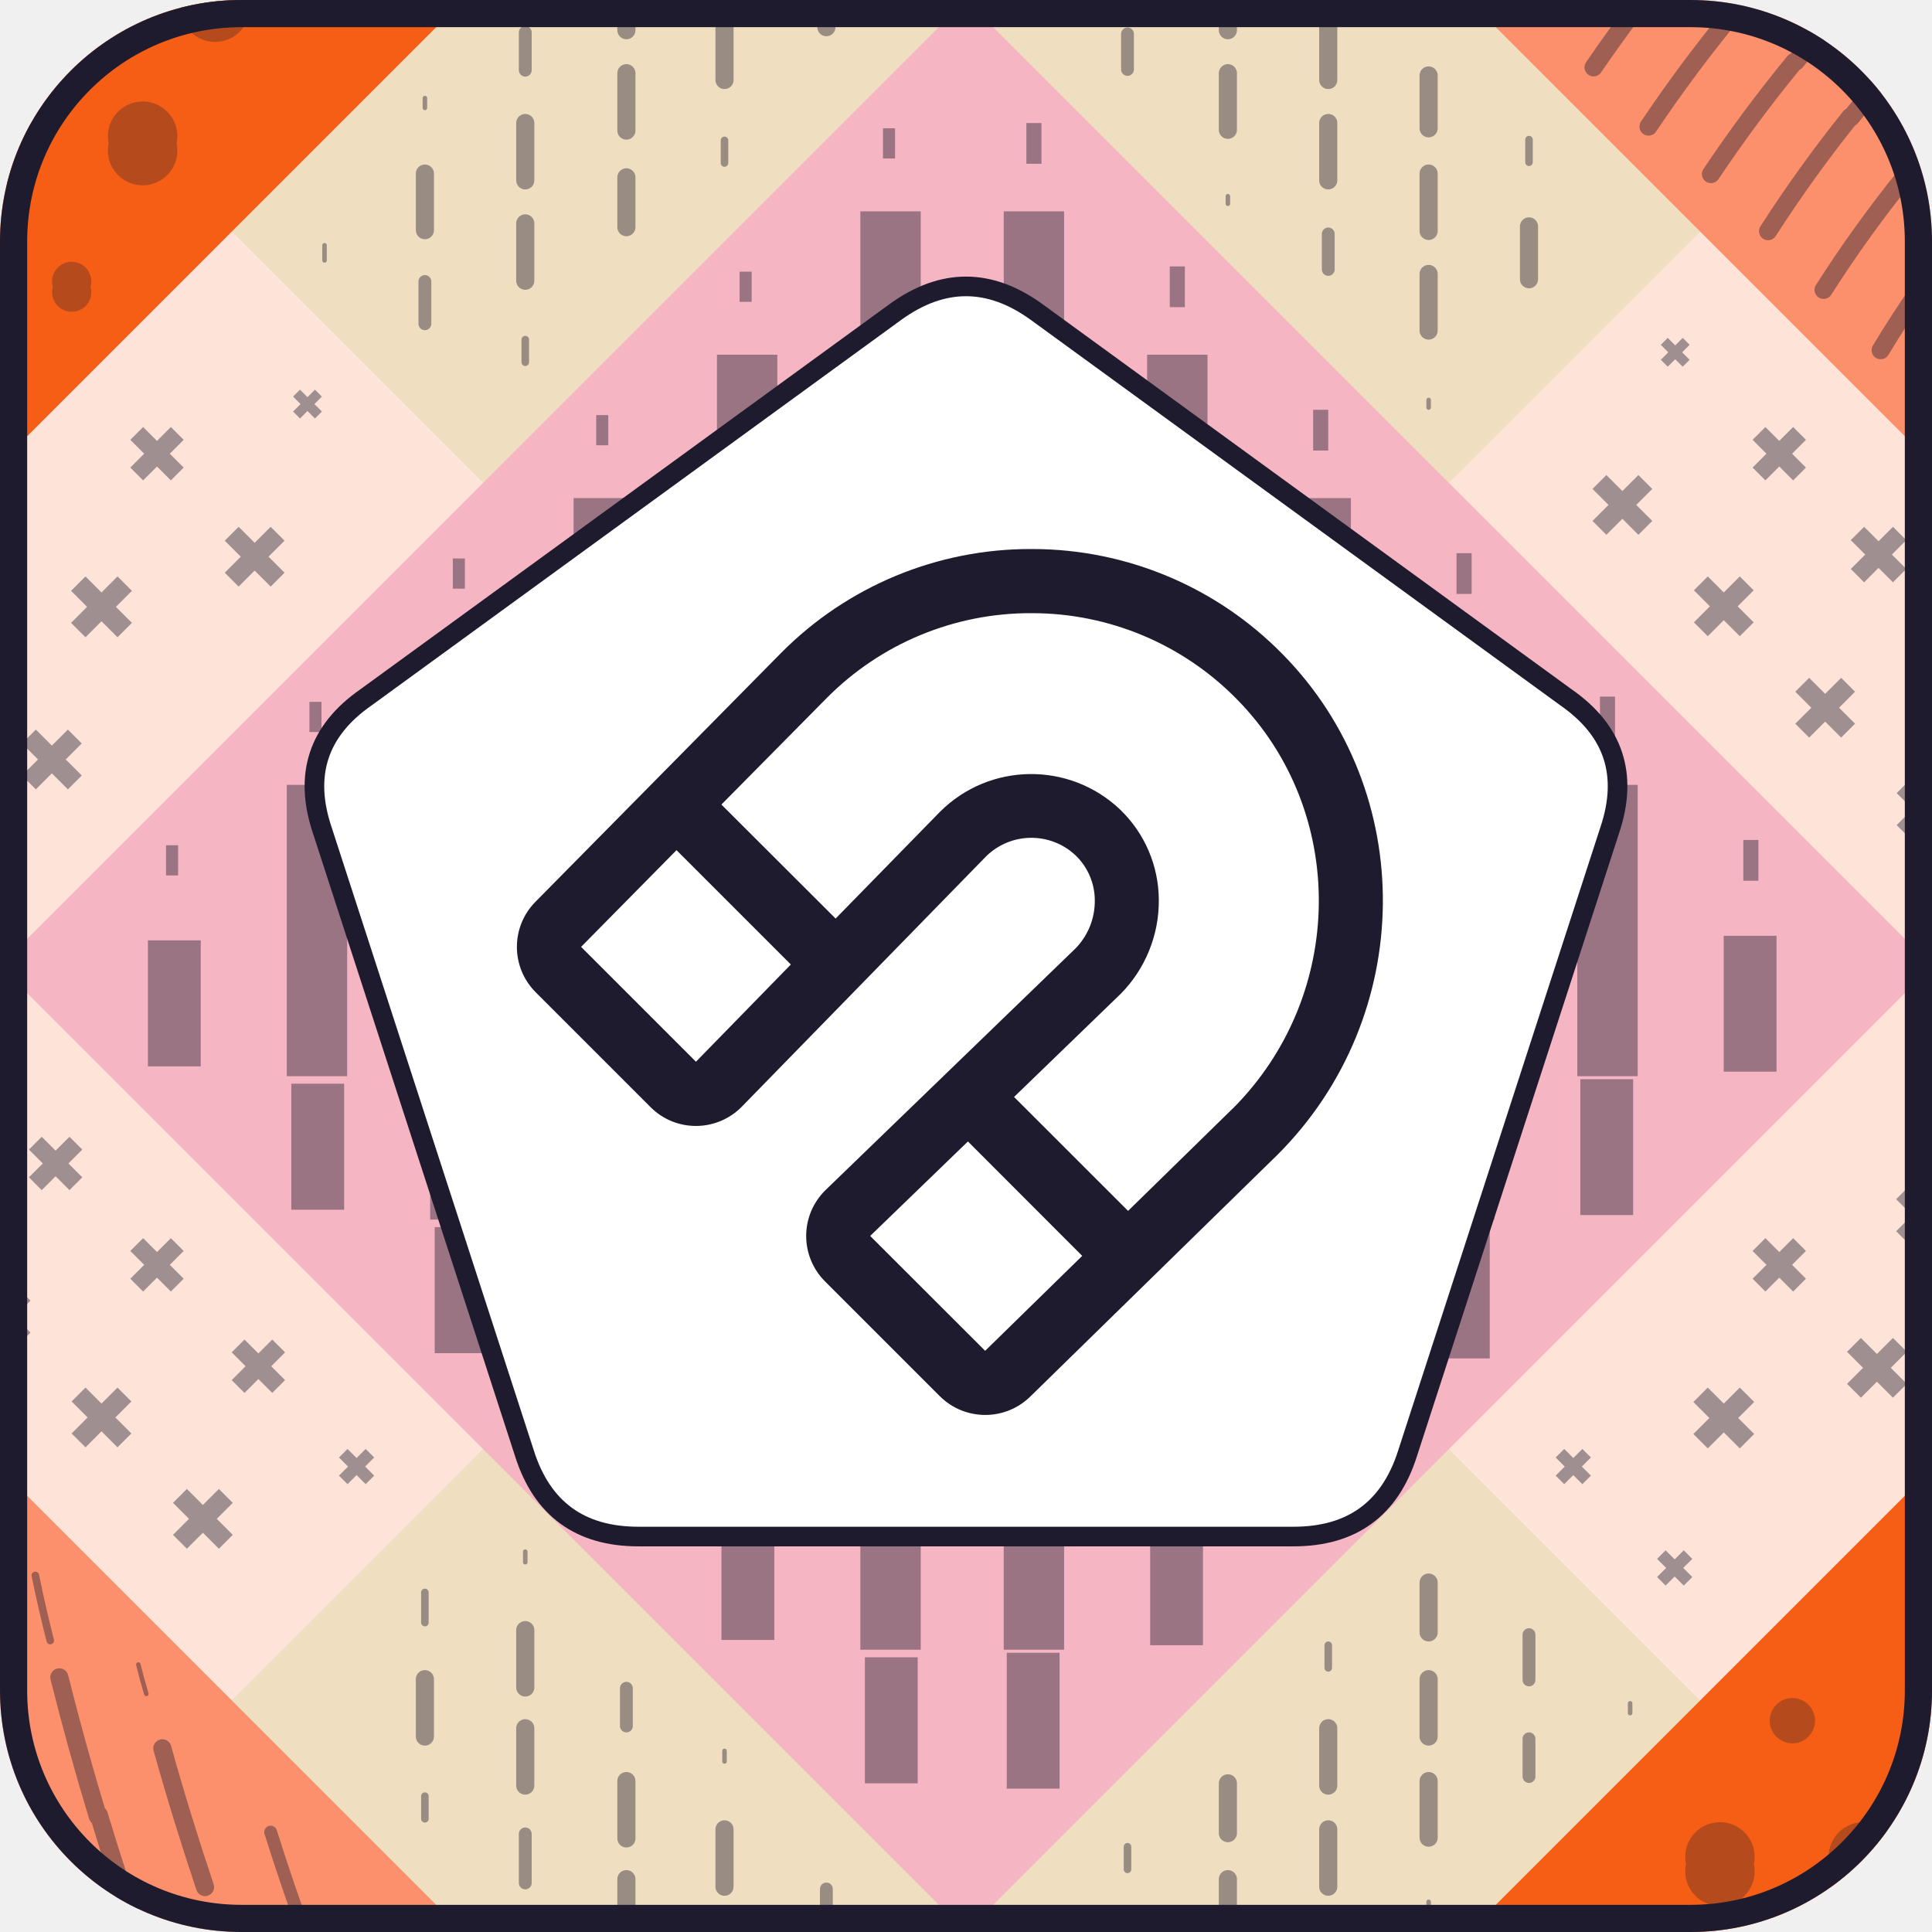
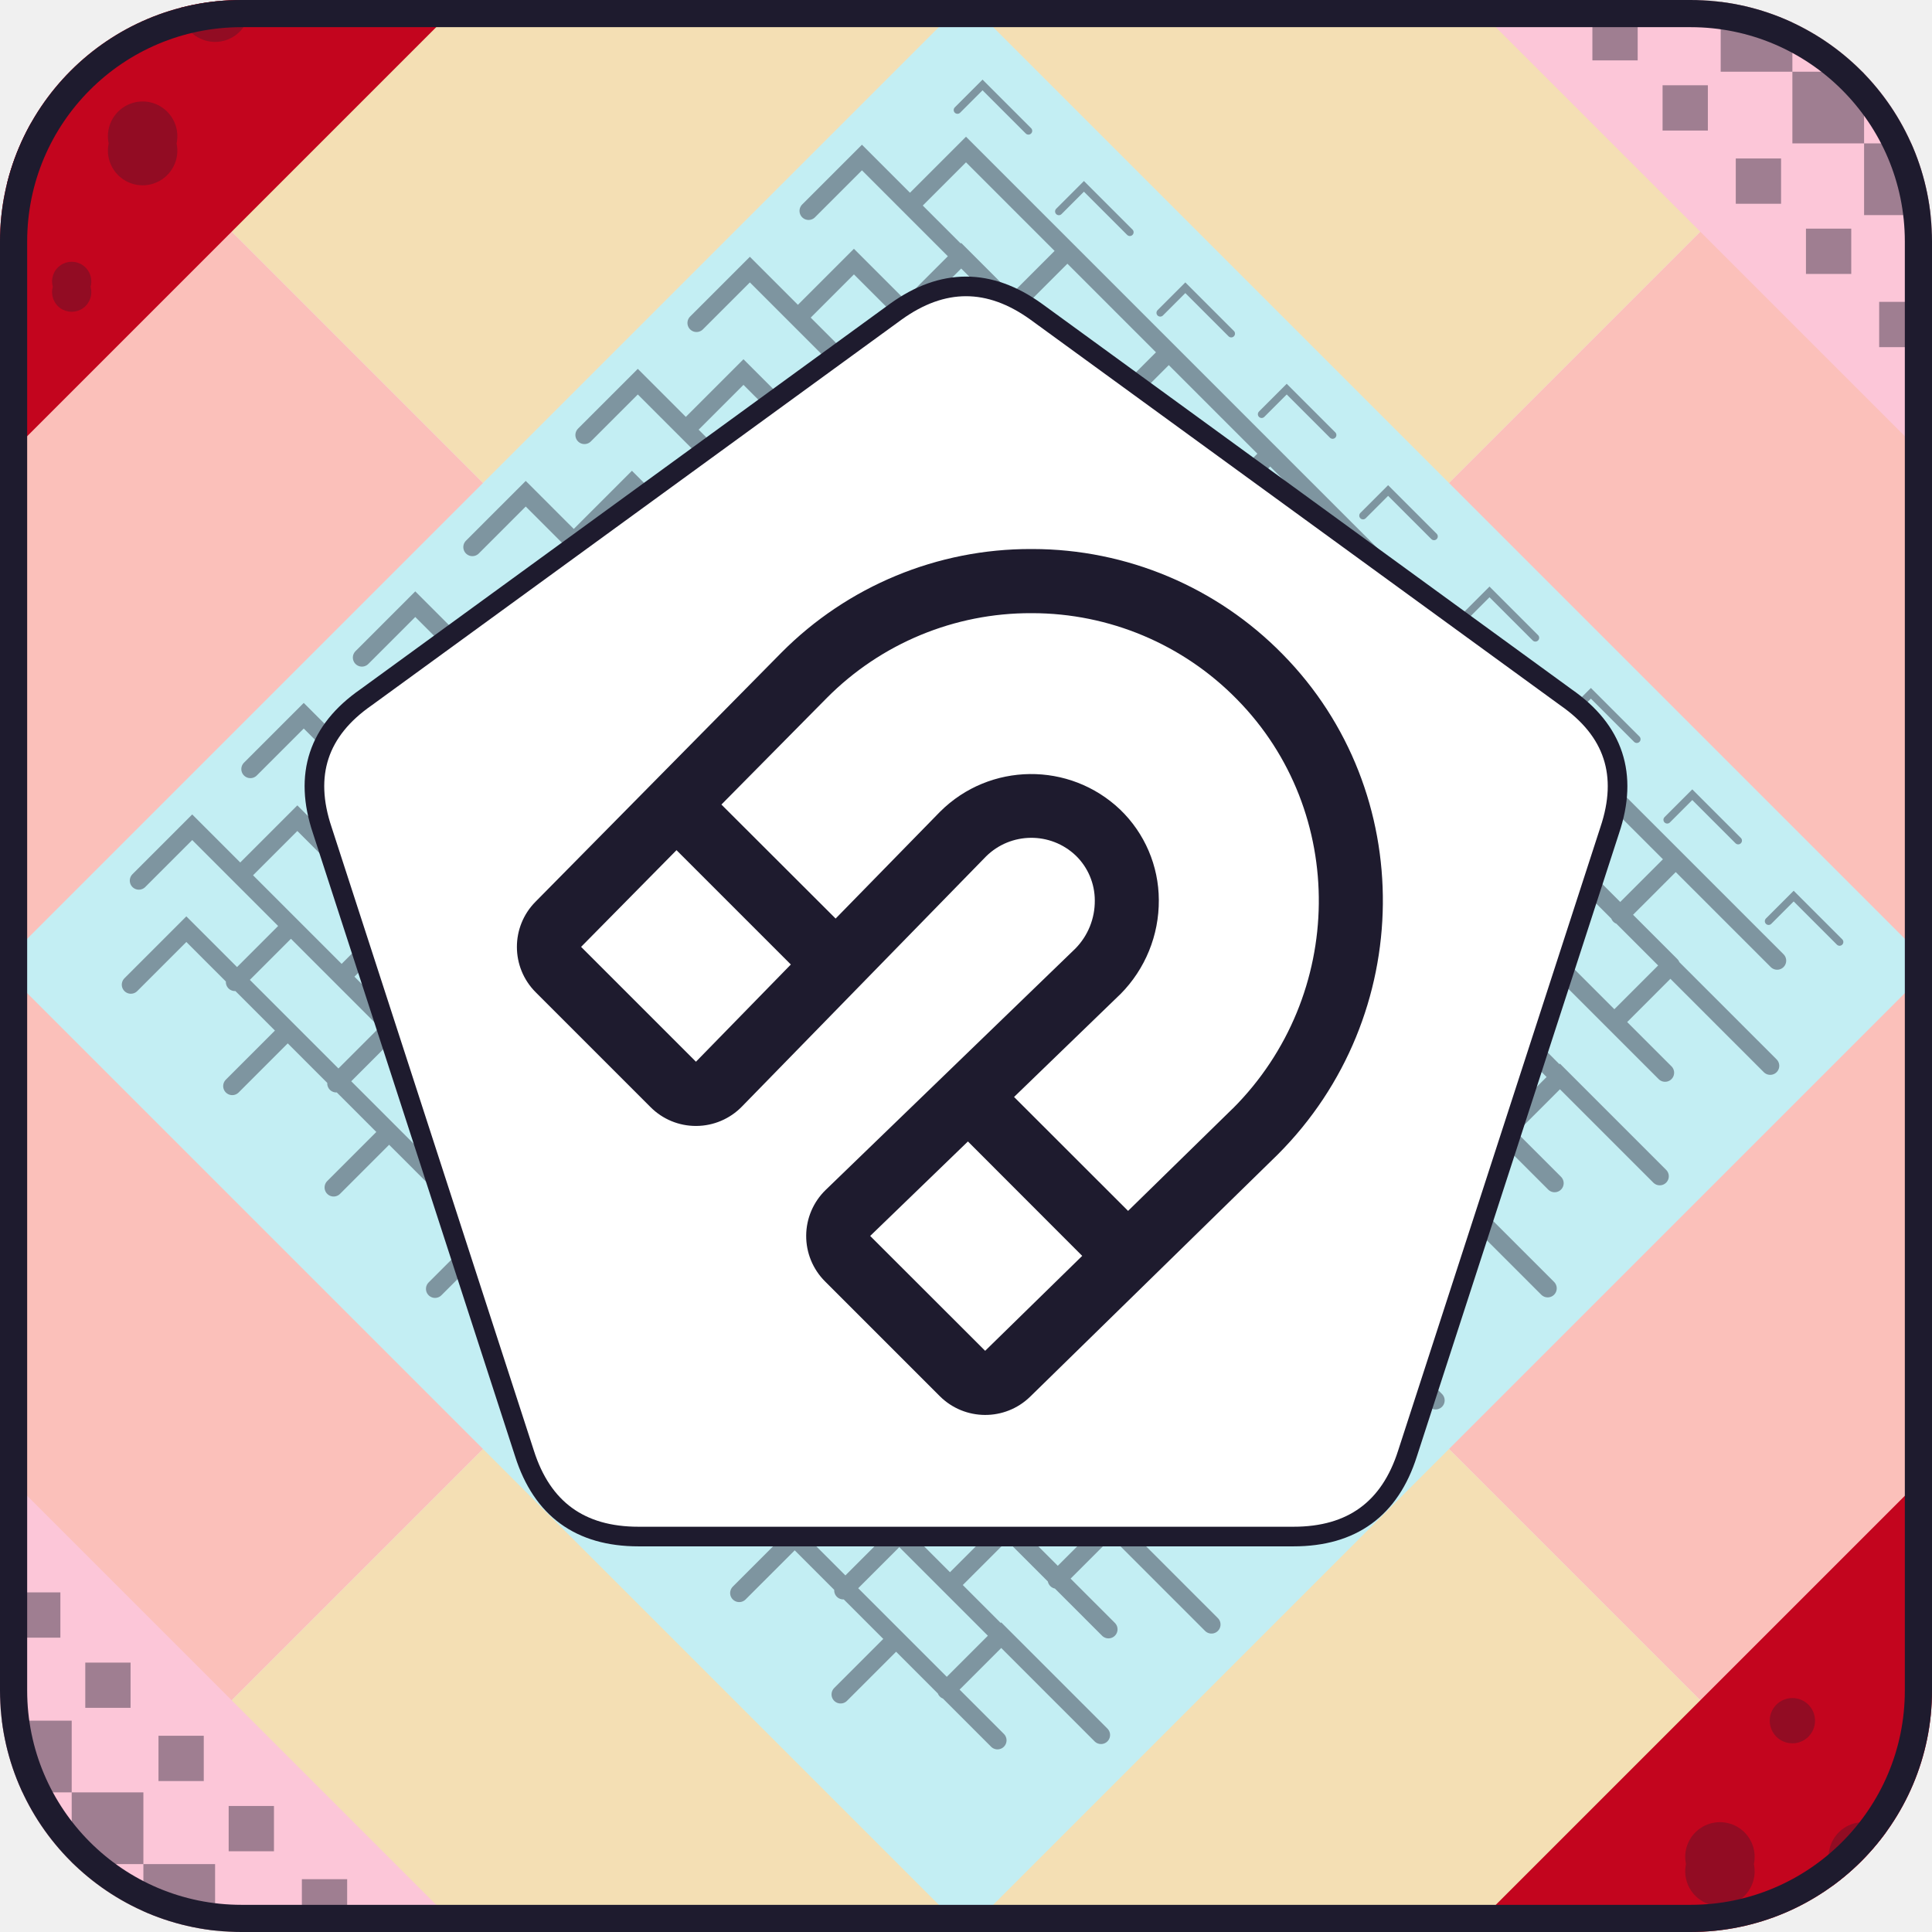
<svg xmlns="http://www.w3.org/2000/svg" viewBox="0 0 256 256" width="256" height="256" role="img">
  <defs>
    <clipPath id="tf">
      <rect width="256" height="256" rx="32.0" />
    </clipPath>
  </defs>
  <g clip-path="url(#tf)">
-     <path d="M0 0L256 0L128 128ZM256 256L0 256L128 128Z" fill="#F0DEC0" />
-     <path d="M256 0L256 256L128 128ZM0 256L0 0L128 128Z" fill="#FEE3D8" />
-     <path d="M0 0L61.4 0L0 61.4ZM256 256L194.6 256L256 194.6Z" fill="#F65E16" />
-     <path d="M256 0L256 61.4L194.6 0ZM0 256L0 194.6L61.4 256Z" fill="#FC906C" />
-     <path d="M128 0L256 128L128 256L0 128Z" fill="#F6B5C3" />
-     <g transform="rotate(90 128 128)">
-       <path d="M30 53.4l7 0M10 66.7l7 0M23 66.7l7.6 0M36.3 66.7l7.5 0M209.7 66.7l6.6 0M222.5 66.7l7.6 0M236 66.7l7.5 0M3 80l7.6 0M16.3 80l7.6 0M229 80l7.6 0M242.4 80l7.6 0M-3.6 93.3l7.6 0M9.7 93.3l7.5 0M236.3 93.3l6.6 0M249 93.3l7.6 0M-3 146.5l6.6 0M3 160l7.6 0M242.4 160l7.6 0M-3.6 173l7.6 0M9.7 173l7.6 0M23.5 173l6.6 0M236 173l7.6 0M249 173l7.6 0M16.3 186.4l7.6 0M29.6 186.4l7.6 0M216 186.4l7.6 0M229 186.4l7.6 0M23 199.7l7.5 0M222.5 199.7l7.6 0" fill="none" stroke="#988C83" stroke-width="2.4" stroke-linecap="round" />
-       <path d="M216.6 53.4l6 0M230.4 53.4l5 0M31 80l4.7 0M4.5 106.6l4.7 0M250.3 146.5l5 0M223.7 173l5 0M4.3 186.4l5 0M243 186.4l6.5 0M37.3 199.7l5.6 0" fill="none" stroke="#988C83" stroke-width="1.7" stroke-linecap="round" />
-       <path d="M18.5 53.4l3 0M218 80l3 0M244.7 106.6l3 0M18.6 160l3 0M45 186.4l3 0M211 199.7l4 0M238 199.7l3 0" fill="none" stroke="#988C83" stroke-width="1" stroke-linecap="round" />
-       <path d="M225.7 40l1.3 0M53 66.7l1 0M252 66.7l1.4 0M26 93.3l1 0M-0.4 120l1 0M232 160l1.4 0M205.6 186.4l1.4 0M13 199.7l1.3 0M32.5 213l2 0" fill="none" stroke="#988C83" stroke-width="0.6" stroke-linecap="round" />
+     <path d="M0 0L256 0L128 128ZM256 256L0 256L128 128Z" fill="#F4DFB4" />
+     <path d="M256 0L256 256L128 128ZM0 256L0 0L128 128Z" fill="#FBC0BA" />
+     <path d="M0 0L61.4 0L0 61.4ZM256 256L194.6 256L256 194.6Z" fill="#C3051E" />
+     <path d="M256 0L256 61.4L194.6 0ZM0 256L0 194.6L61.4 256Z" fill="#FCC6D8" />
+     <path d="M128 0L256 128L128 256L0 128Z" fill="#C3EEF3" />
+     <path d="M5 0a4.6 4.6 0 1 0 9 0a4.6 4.6 0 1 0 -9 0M24 0a4.6 4.6 0 1 0 9 0a4.6 4.6 0 1 0 -9 0M45 0a2.6 2.6 0 1 0 5 0a2.6 2.6 0 1 0 -5 0M-4.6 19a4.6 4.6 0 1 0 9 0a4.6 4.6 0 1 0 -9 0M14.4 19a4.6 4.6 0 1 0 9 0a4.6 4.6 0 1 0 -9 0M7 38a2.6 2.6 0 1 0 5 0a2.6 2.6 0 1 0 -5 0M234.5 228a3 3 0 1 0 6 0a3 3 0 1 0 -6 0M223.4 247a4.6 4.6 0 1 0 9 0a4.6 4.6 0 1 0 -9 0M242.4 247a4.6 4.6 0 1 0 9 0a4.6 4.6 0 1 0 -9 0" fill="#920C23" />
+     <path d="M211 2l6 0l0 6l-6 0ZM220.3 11.3l6 0l0 6l-6 0ZM228 0l9.5 0l0 9.5l-9.5 0ZM237.5 9.5l9.5 0l0 9.5l-9.5 0ZM247 0l9.5 0l0 9.5l-9.5 0ZM230 21l6 0l0 6l-6 0ZM239.3 30.3l6 0l0 6l-6 0ZM247 19l9.5 0l0 9.5l-9.5 0ZM249 40l6 0l0 6l-6 0ZM2 211l6 0l0 6l-6 0ZM11.3 220.3l6 0l0 6l-6 0ZM0 228l9.5 0l0 9.5l-9.5 0ZM9.5 237.5l9.5 0l0 9.5l-9.5 0ZM21 230l6 0l0 6l-6 0ZM30.3 239.3l6 0l0 6l-6 0ZM0 247l9.5 0l0 9.5l-9.5 0ZM19 247l9.5 0l0 9.5l-9.5 0ZM40 249l6 0l0 6l-6 0Z" fill="#9F7E91" />
+     <g transform="rotate(45 128 128)">
+       <path d="M51.5 62l0 -10.5l19 0M70.5 62l0 -10.5l19 0M89.5 62l0 -10.5l19 0M108.5 62l0 -10.5l19 0M127.5 62l0 -10.5l19 0M146.5 62l0 -10.5l19 0M165.5 62l0 -10.5l19 0M184.5 62l0 -10.5l19 0M42.5 72l0 -10l18 0M61 72.4l0 -10.5l19 0M80 72.4l0 -10.5l19 0M99 72.4l0 -10.5l19 0M118 72.4l0 -10.5l19 0M137 72.4l0 -10.5l19 0M156 72.4l0 -10.5l19 0M175 72.4l0 -10.5l19 0M194 72.3l0 -10.3l18.7 0M51.5 83l0 -10.5l19 0M70.5 83l0 -10.5l19 0M165.5 83l0 -10.5l19 0M184.5 83l0 -10.5l19 0M42.5 93l0 -10l18 0M61 93.3l0 -10.5l19 0M175 93.3l0 -10.5l19 0M194 93l0 -10.3l18.7 0M51.5 103.7l0 -10.5l19 0M184.5 103.7l0 -10.5l19 0M42.5 114l0 -10l18 0M61 114l0 -10.5l19 0M175 114l0 -10.5l19 0M194 114l0 -10.3l18.7 0M51.5 124.6l0 -10.5l19 0M184.5 124.6l0 -10.5l19 0M42.5 135l0 -10l18 0M194 135l0 -10.3l18.7 0M51.5 145.5l0 -10.5l19 0M184.5 145.5l0 -10.5l19 0M42.5 155.7l0 -10l18 0M61 156l0 -10.5l19 0M175 156l0 -10.5l19 0M194 156l0 -10.3l18.7 0M51.5 166.4l0 -10.5l19 0M184.5 166.4l0 -10.5l19 0M42.5 176.6l0 -10l18 0M61 177l0 -10.5l19 0M175 177l0 -10.5l19 0M194 177l0 -10.3l18.7 0M51.5 187.3l0 -10.5l19 0M70.5 187.3l0 -10.5l19 0M89.5 187.3l0 -10.5l19 0M146.5 187.3l0 -10.5l19 0M165.5 187.3l0 -10.5l19 0M184.5 187.3l0 -10.5l19 0M42.5 197.5l0 -10l18 0M61 198l0 -10.5l19 0M80 198l0 -10.5l19 0M99 198l0 -10.5l19 0M118 198l0 -10.5l19 0M137 198l0 -10.5l19 0M156 198l0 -10.5l19 0M175 198l0 -10.5l19 0M194 197.7l0 -10.3l18.7 0M51.5 208l0 -10.4l19 0M70.5 208l0 -10.4l19 0M89.5 208l0 -10.4l19 0M108.5 208l0 -10.4l19 0M127.5 208l0 -10.4l19 0M146.5 208l0 -10.4l19 0M165.5 208l0 -10.4l19 0M184.5 208l0 -10.4l19 0" fill="none" stroke="#7E95A0" stroke-width="2.4" stroke-linecap="round" />
+       <path d="M47 48.6l0 -4.7l8.6 0M66 48.6l0 -4.7l8.6 0M85 48.6l0 -4.7l8.6 0M104 48.6l0 -4.7l8.6 0M123 48.6l0 -4.7l8.6 0M142 48.6l0 -4.7l8.6 0M161 48.6l0 -4.7l8.6 0M180 48.6l0 -4.7l8.6 0M199 48.6l0 -4.7l8.6 0" fill="none" stroke="#7E95A0" stroke-width="1" stroke-linecap="round" />
    </g>
-     <g transform="rotate(45 128 128)">
-       <path d="M136.3 2l1.3 0l0 1.4l1.4 0l0 1.3l-1.4 0l0 1.4l-1.3 0l0 -1.4l-1.4 0l0 -1.3l1.4 0ZM155 0l2.4 0l0 2.6l2.6 0l0 2.4l-2.6 0l0 2.6l-2.4 0l0 -2.6l-2.6 0l0 -2.4l2.6 0ZM173.7 0l2.5 0l0 2.7l2.7 0l0 2.5l-2.7 0l0 2.7l-2.5 0l0 -2.7l-2.7 0l0 -2.5l2.7 0ZM145 19l2.6 0l0 3l3 0l0 2.6l-3 0l0 3l-2.6 0l0 -3l-3 0l0 -2.6l3 0ZM164 19l2.6 0l0 3l3 0l0 2.6l-3 0l0 3l-2.6 0l0 -3l-3 0l0 -2.6l3 0ZM183 19l2.6 0l0 3l3 0l0 2.6l-3 0l0 3l-2.6 0l0 -3l-3 0l0 -2.6l3 0ZM202 19l2.6 0l0 3l3 0l0 2.6l-3 0l0 3l-2.6 0l0 -3l-3 0l0 -2.6l3 0ZM240 57l2.7 0l0 3l3 0l0 2.7l-3 0l0 3l-2.7 0l0 -3l-3 0l0 -2.7l3 0ZM231 76l2.4 0l0 2.6l2.6 0l0 2.4l-2.6 0l0 2.6l-2.4 0l0 -2.6l-2.6 0l0 -2.4l2.6 0ZM249.7 76l2.6 0l0 3l3 0l0 2.6l-3 0l0 3l-2.6 0l0 -3l-3 0l0 -2.6l3 0ZM240 95l2.7 0l0 3l3 0l0 2.7l-3 0l0 3l-2.7 0l0 -3l-3 0l0 -2.7l3 0ZM231 115.5l1.6 0l0 1.7l1.7 0l0 1.6l-1.7 0l0 1.7l-1.6 0l0 -1.7l-1.7 0l0 -1.6l1.7 0ZM250 115.5l1.6 0l0 1.7l1.7 0l0 1.6l-1.7 0l0 1.7l-1.6 0l0 -1.7l-1.7 0l0 -1.6l1.7 0ZM13 135l1.3 0l0 1.4l1.4 0l0 1.3l-1.4 0l0 1.4l-1.3 0l0 -1.4l-1.4 0l0 -1.3l1.4 0ZM3 152l2.4 0l0 2.6l2.6 0l0 2.4l-2.6 0l0 2.6l-2.4 0l0 -2.6l-2.6 0l0 -2.4l2.6 0ZM21.7 152l2.6 0l0 3l3 0l0 2.6l-3 0l0 3l-2.6 0l0 -3l-3 0l0 -2.6l3 0ZM12 171l2.7 0l0 3l3 0l0 2.7l-3 0l0 3l-2.7 0l0 -3l-3 0l0 -2.7l3 0ZM21.7 190l2.6 0l0 3l3 0l0 2.6l-3 0l0 3l-2.6 0l0 -3l-3 0l0 -2.6l3 0ZM60 228l2.4 0l0 2.6l2.6 0l0 2.4l-2.6 0l0 2.6l-2.4 0l0 -2.6l-2.6 0l0 -2.4l2.6 0ZM79 228l2.4 0l0 2.6l2.6 0l0 2.4l-2.6 0l0 2.6l-2.4 0l0 -2.6l-2.6 0l0 -2.4l2.6 0ZM98 228l2.4 0l0 2.6l2.6 0l0 2.4l-2.6 0l0 2.6l-2.4 0l0 -2.6l-2.6 0l0 -2.4l2.6 0ZM117 229.5l1.6 0l0 1.7l1.7 0l0 1.6l-1.7 0l0 1.7l-1.6 0l0 -1.7l-1.7 0l0 -1.6l1.7 0ZM69 247l2.7 0l0 3l3 0l0 2.7l-3 0l0 3l-2.7 0l0 -3l-3 0l0 -2.7l3 0ZM88 247l2.6 0l0 3l3 0l0 2.6l-3 0l0 3l-2.6 0l0 -3l-3 0l0 -2.6l3 0ZM107 247l2.6 0l0 3l3 0l0 2.6l-3 0l0 3l-2.6 0l0 -3l-3 0l0 -2.6l3 0Z" fill="#A08F91" />
-     </g>
-     <path d="M5 0a4.6 4.6 0 1 0 9 0a4.6 4.6 0 1 0 -9 0M24 0a4.6 4.6 0 1 0 9 0a4.6 4.6 0 1 0 -9 0M45 0a2.6 2.6 0 1 0 5 0a2.6 2.6 0 1 0 -5 0M-4.6 19a4.6 4.6 0 1 0 9 0a4.6 4.6 0 1 0 -9 0M14.4 19a4.6 4.6 0 1 0 9 0a4.6 4.6 0 1 0 -9 0M7 38a2.6 2.6 0 1 0 5 0a2.6 2.6 0 1 0 -5 0M234.5 228a3 3 0 1 0 6 0a3 3 0 1 0 -6 0M223.4 247a4.6 4.6 0 1 0 9 0a4.6 4.6 0 1 0 -9 0M242.4 247a4.6 4.6 0 1 0 9 0a4.6 4.6 0 1 0 -9 0" fill="#B54A1D" />
-     <g transform="rotate(135 128 128)">
-       <path d="M-15.4 100a155.4 155.4 0 0 1 -18.5 3.4M-15.7 111a167 167 0 0 1 -18.4 3M-16 121.7a178 178 0 0 1 -18.4 3M-34.4 124.6a178.6 178.6 0 0 1 -18.7 1M-16 132.4a189 189 0 0 1 -18.3 2.7M-34.5 135a189 189 0 0 1 -18.5 1M-14.6 142.7a189.7 189.7 0 0 1 -18.4 2.7M-15 153.4a202.3 202.3 0 0 1 -18.5 2.6M285.6 113a376.6 376.6 0 0 1 -9 17M297.4 112.7a387.6 387.6 0 0 1 -8.6 17M289 129.7a387.6 387.6 0 0 1 -9.4 16.6M301 129.4a398 398 0 0 1 -9 16.6" fill="none" stroke="#9F5F52" stroke-width="2.4" stroke-linecap="round" />
-       <path d="M281.3 97.7a302.7 302.7 0 0 1 -7 14.3" fill="none" stroke="#9F5F52" stroke-width="1.7" stroke-linecap="round" />
-       <path d="M277 150.6a180 180 0 0 1 -4.7 7.5" fill="none" stroke="#9F5F52" stroke-width="1" stroke-linecap="round" />
-       <path d="M273 136.6a79.5 79.5 0 0 1 -2 3.5" fill="none" stroke="#9F5F52" stroke-width="0.6" stroke-linecap="round" />
-     </g>
-     <path d="M117 17l1.6 0l0 4l-1.6 0ZM136 16.3l2 0l0 5.4l-2 0ZM98 36l1.6 0l0 4l-1.6 0ZM114 28l8 0l0 19.6l-8 0ZM133 28l8 0l0 19.6l-8 0ZM155 35.3l2 0l0 5.4l-2 0ZM79 55l1.6 0l0 4l-1.6 0ZM95 47l8 0l0 19.6l-8 0ZM114 47l8 0l0 19.6l-8 0ZM133 47l8 0l0 19.6l-8 0ZM152 47l8 0l0 19.6l-8 0ZM174 54.3l2 0l0 5.4l-2 0ZM60 74l1.6 0l0 4l-1.6 0ZM76 66l8 0l0 19.6l-8 0ZM171 66l8 0l0 19.6l-8 0ZM193 73.3l2 0l0 5.4l-2 0ZM41 93l1.6 0l0 4l-1.6 0ZM57 85l8 0l0 19.6l-8 0ZM190 85l8 0l0 19.6l-8 0ZM212 92.3l2 0l0 5.4l-2 0ZM22 112l1.6 0l0 4l-1.6 0ZM38 104l8 0l0 19.6l-8 0ZM57 104l8 0l0 19.6l-8 0ZM190 104l8 0l0 19.6l-8 0ZM209 104l8 0l0 19.6l-8 0ZM231 111.3l2 0l0 5.4l-2 0ZM19.6 124.6l7 0l0 16.7l-7 0ZM38 123l8 0l0 19.6l-8 0ZM57 123l8 0l0 19.6l-8 0ZM190 123l8 0l0 19.6l-8 0ZM209 123l8 0l0 19.6l-8 0ZM228.4 124l7 0l0 18l-7 0ZM38.6 143.6l7 0l0 16.7l-7 0ZM57 142l8 0l0 19.6l-8 0ZM190 142l8 0l0 19.6l-8 0ZM209.4 143l7 0l0 18l-7 0ZM57.6 162.6l7 0l0 16.7l-7 0ZM76 161l8 0l0 19.6l-8 0ZM171 161l8 0l0 19.6l-8 0ZM190.4 162l7 0l0 18l-7 0ZM76.6 181.6l7 0l0 16.7l-7 0ZM95 180l8 0l0 19.6l-8 0ZM114 180l8 0l0 19.6l-8 0ZM133 180l8 0l0 19.6l-8 0ZM152 180l8 0l0 19.6l-8 0ZM171.4 181l7 0l0 18l-7 0ZM95.6 200.6l7 0l0 16.7l-7 0ZM114 199l8 0l0 19.6l-8 0ZM133 199l8 0l0 19.6l-8 0ZM152.4 200l7 0l0 18l-7 0ZM114.6 219.6l7 0l0 16.7l-7 0ZM133.4 219l7 0l0 18l-7 0Z" fill="#9B7484" />
  </g>
  <path d="M118.7 41.3Q128 34.6 137.3 41.3L207.5 92.4Q217 99 213.3 110L186.5 192.6Q183 203.6 171.4 203.6L84.6 203.6Q73 203.6 69.5 192.6L42.7 110Q39 99 48.5 92.4Z" fill="#FFFFFF" stroke="#1E1B2E" stroke-width="2.6" stroke-linejoin="round" />
  <g transform="translate(60 60) scale(0.5312)">
    <path d="M207,50.25A87.46,87.46,0,0,0,144.6,24h-.33A87.48,87.48,0,0,0,82,49.81L20.61,112a16,16,0,0,0,.06,22.56l28.66,28.66a15.92,15.92,0,0,0,11.32,4.69h.09a16,16,0,0,0,11.36-4.82L133,100.69a16.08,16.08,0,0,1,22.41-.21,15.6,15.6,0,0,1,4.73,11.19,16.89,16.89,0,0,1-4.85,12L93,183.88a16,16,0,0,0-.17,22.79l28.66,28.66a16.06,16.06,0,0,0,22.52.12L205.81,175C240.26,140.5,240.79,84.56,207,50.25ZM60.65,151.89,32,123.24,55.8,99.12l28.52,28.52ZM132.79,224l-28.68-28.65,24.38-23.57L157,200.32Zm61.76-60.44-26.11,25.54L140,160.68l26.44-25.57.1-.09a33,33,0,0,0,9.57-23.5A31.44,31.44,0,0,0,166.47,89a32.2,32.2,0,0,0-44.9.5L95.49,116.18,67,87.74,93.35,61.09A71.51,71.51,0,0,1,144.27,40h.27a71.55,71.55,0,0,1,51.05,21.48C223.25,89.55,222.75,135.38,194.55,163.58Z" fill="#1E1B2E" />
  </g>
  <rect x="1.8" y="1.8" width="252.4" height="252.4" rx="30.2" fill="none" stroke="#1E1B2E" stroke-width="3.6" />
</svg>
